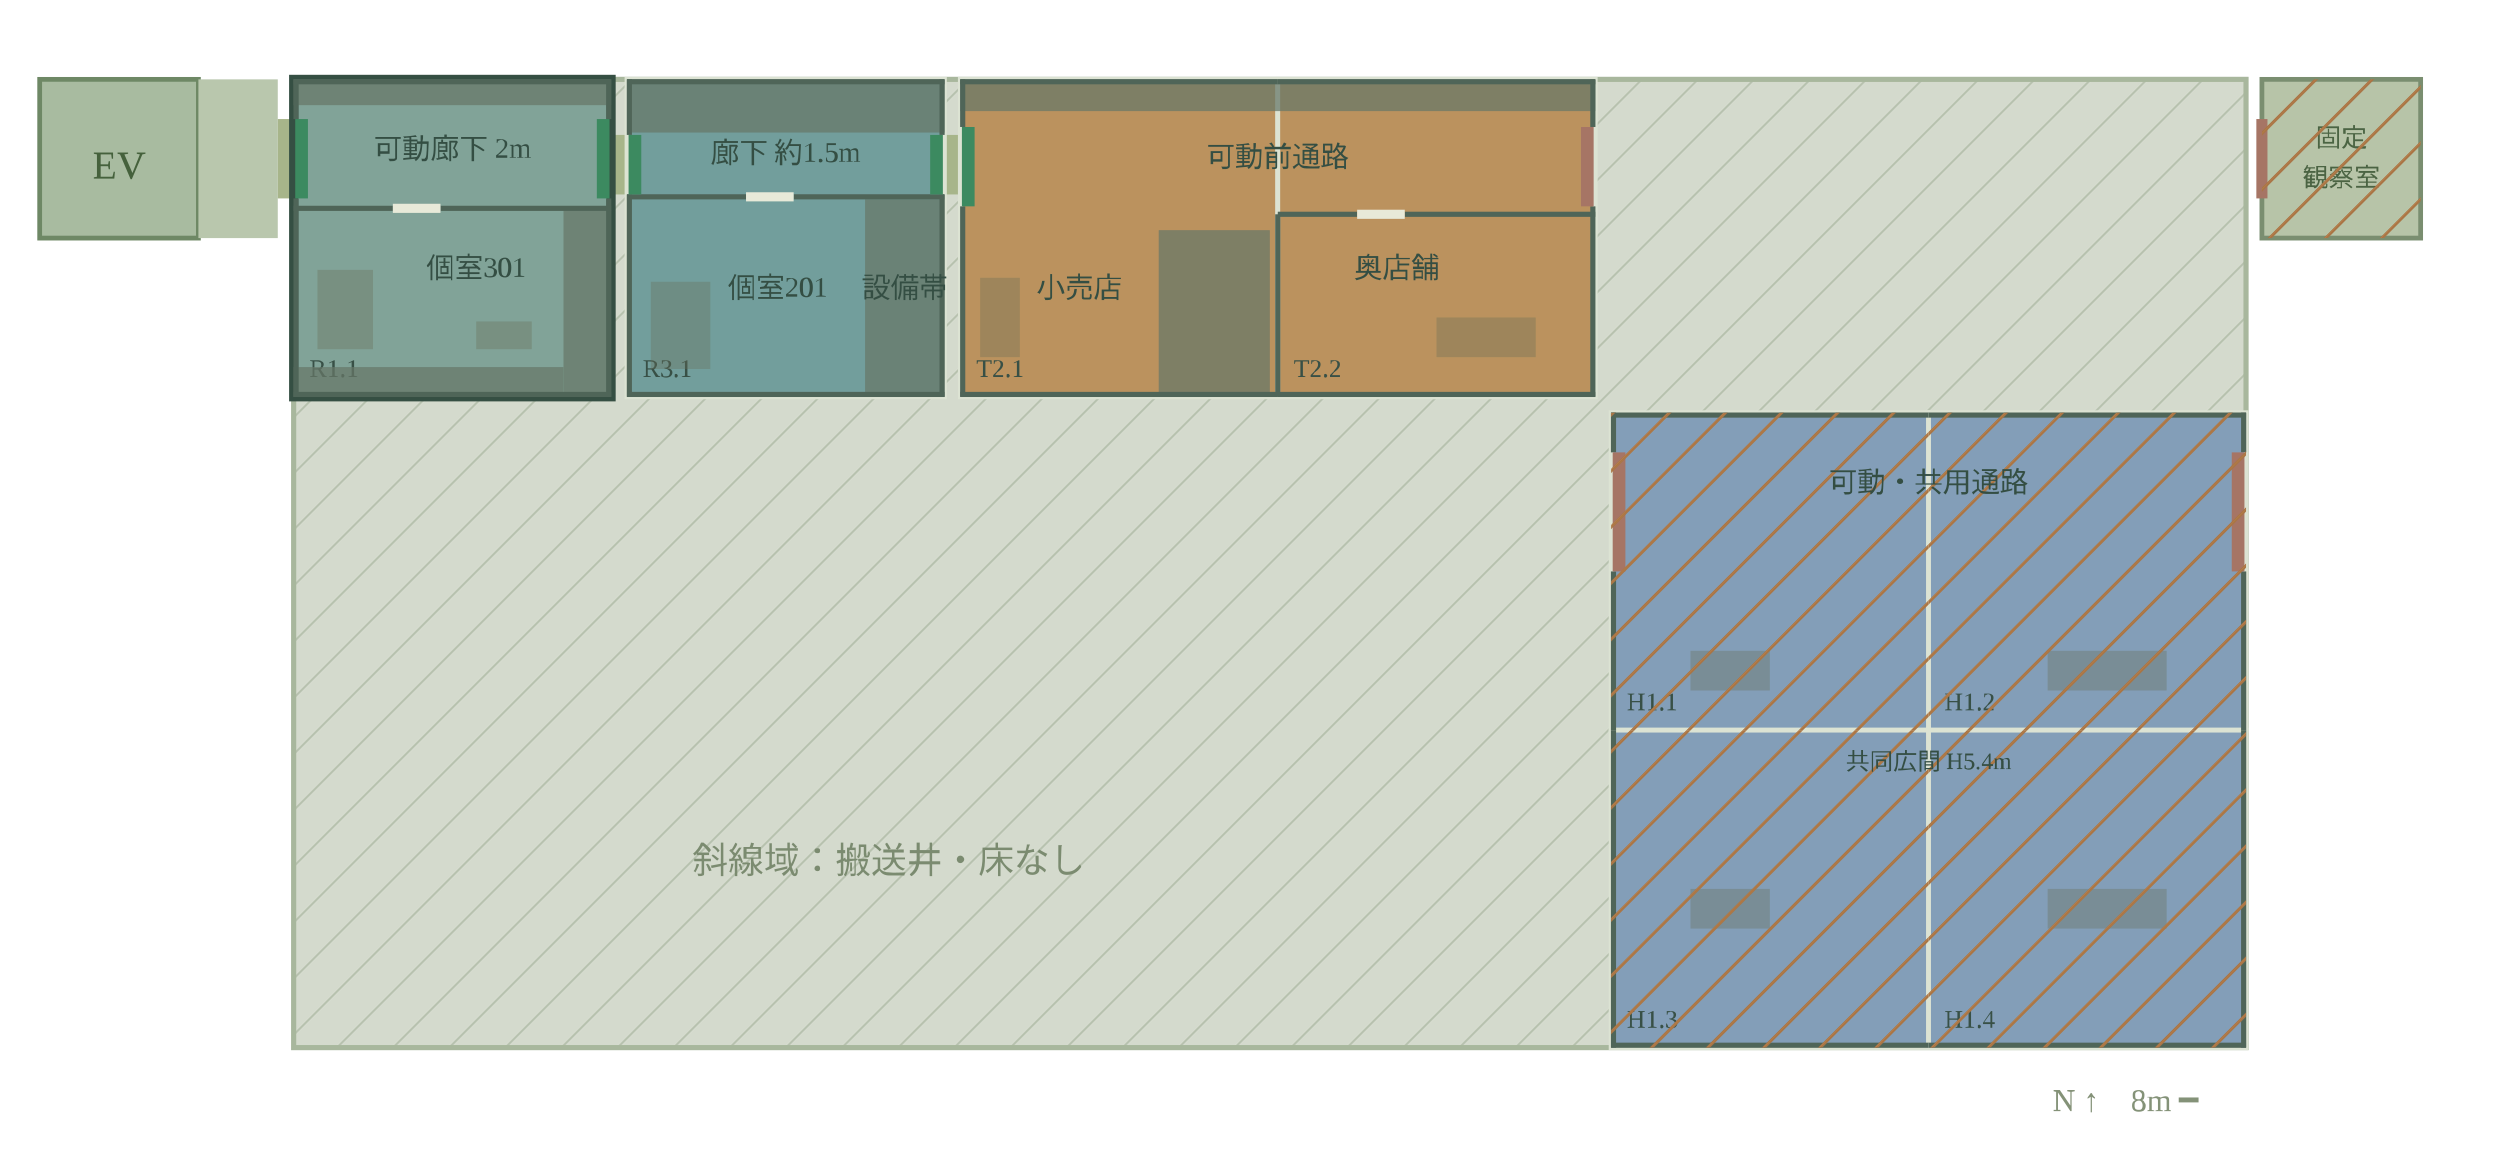
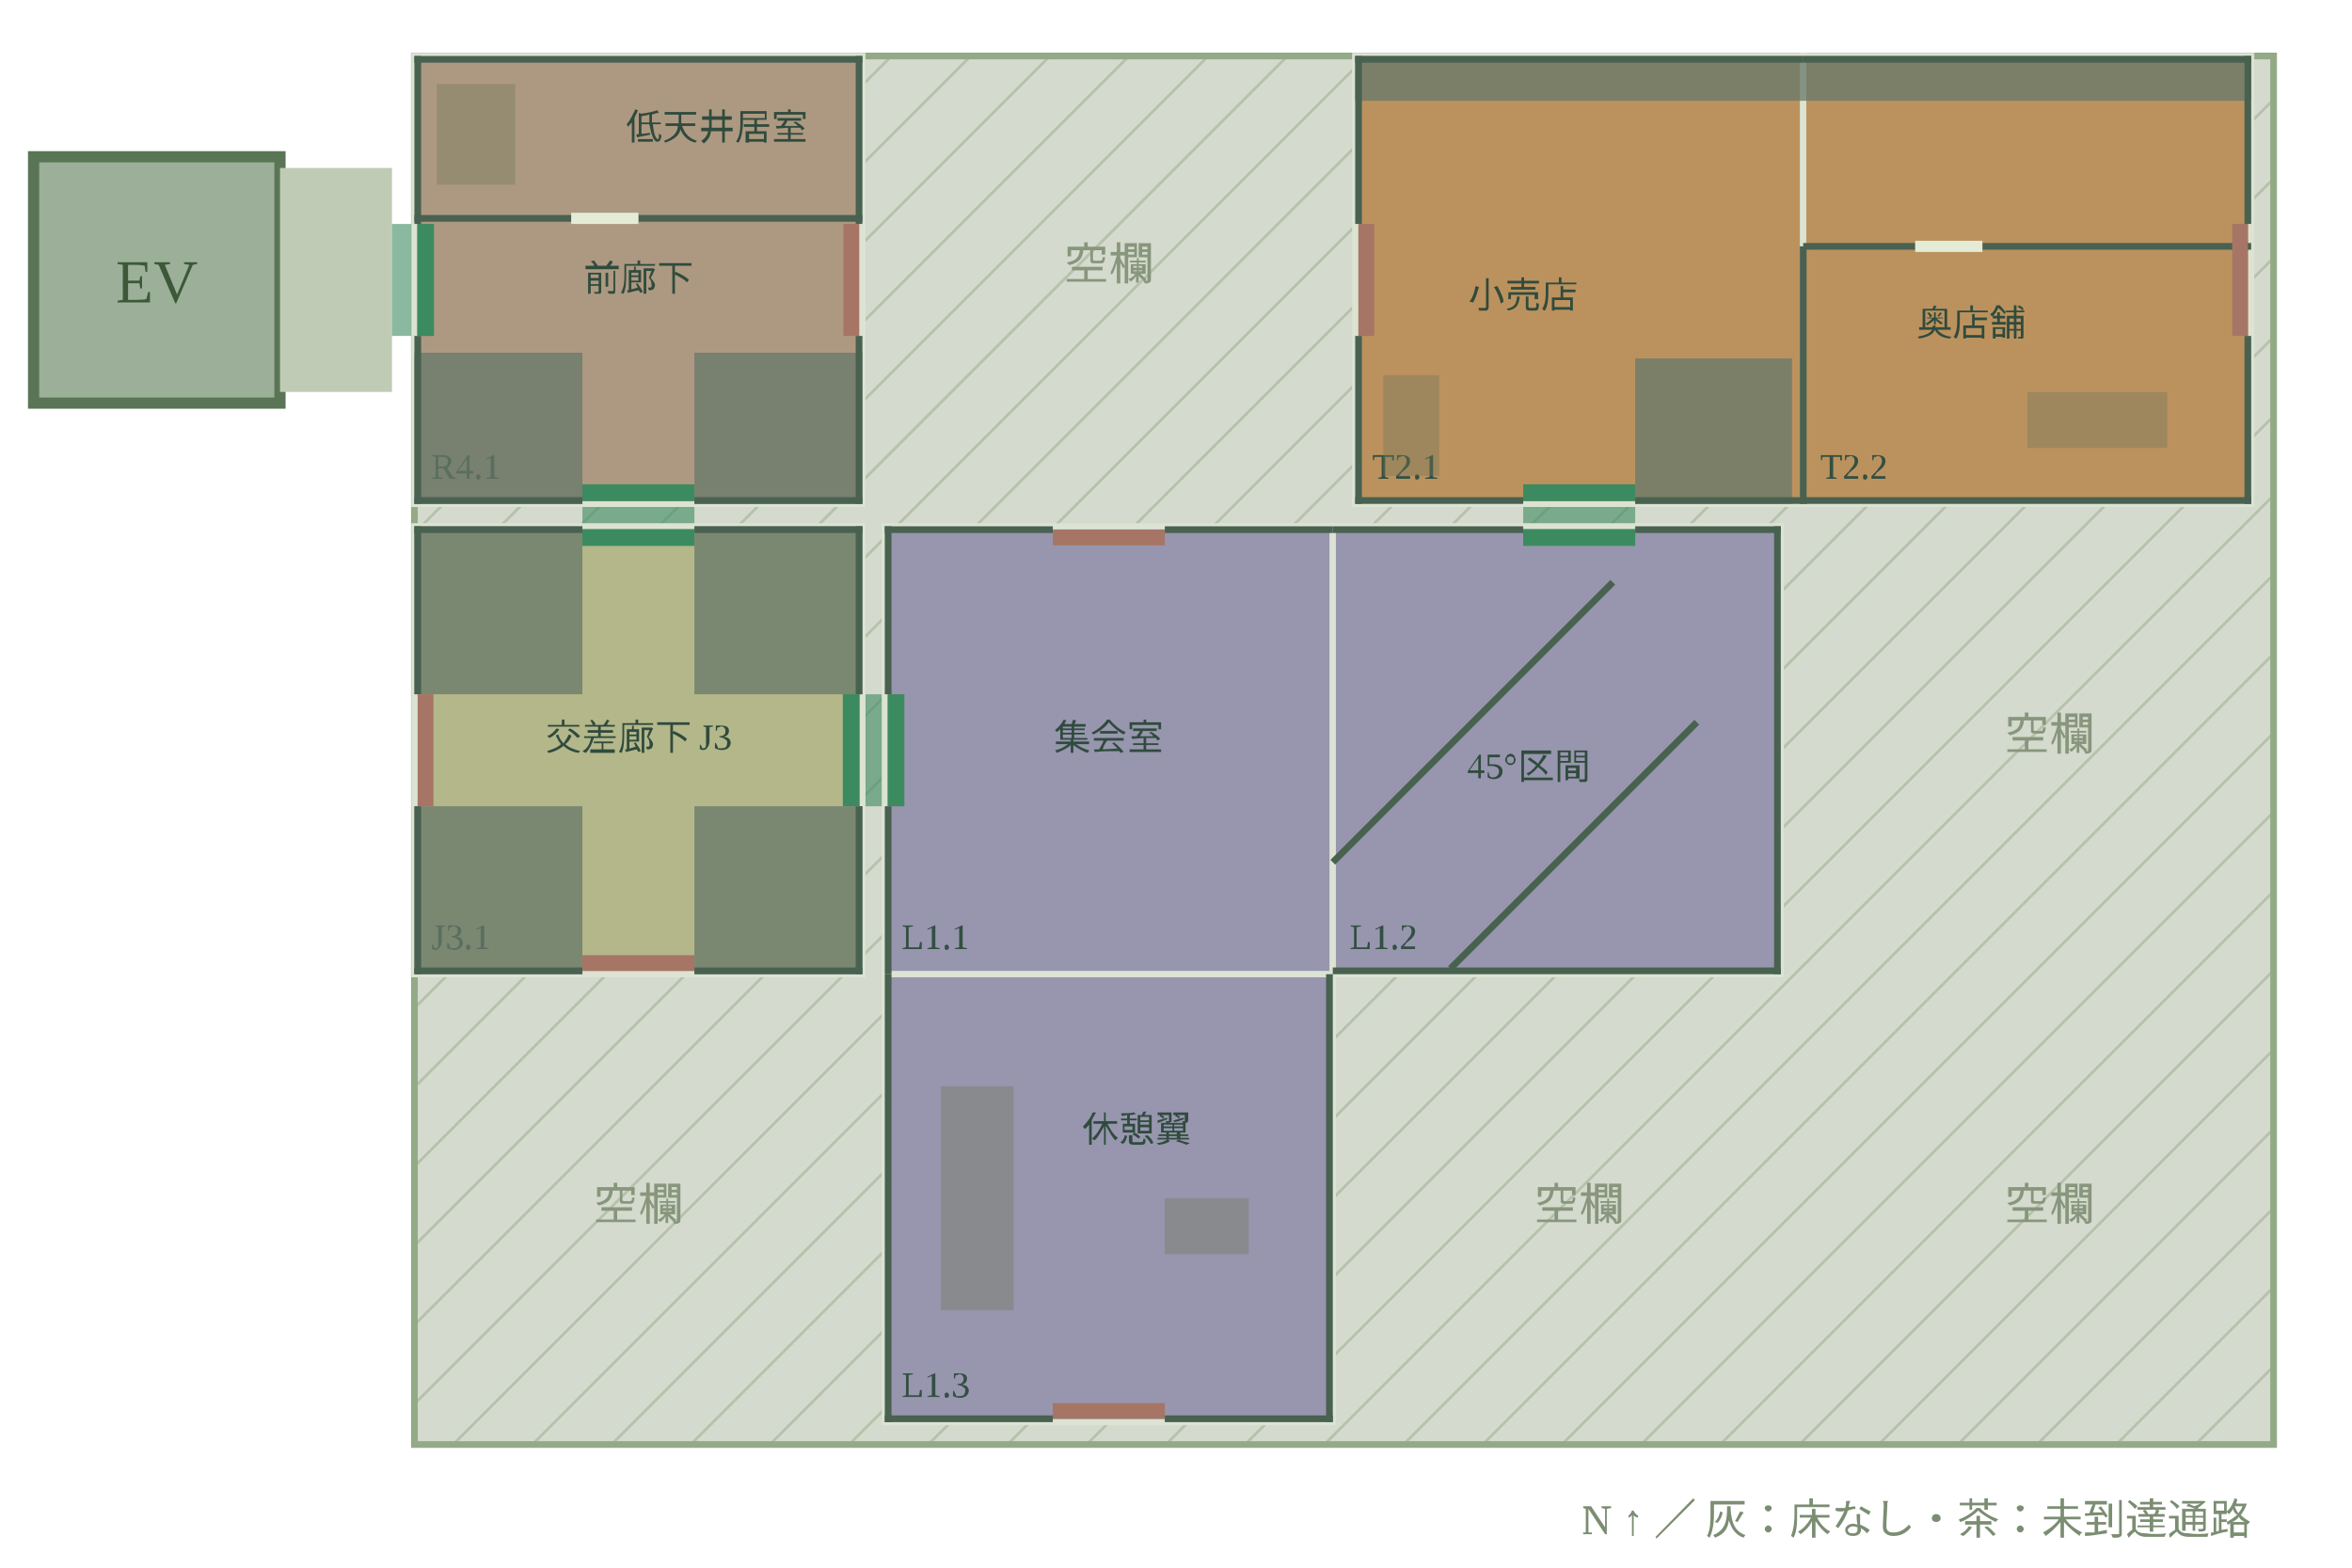
- <svg xmlns="http://www.w3.org/2000/svg" viewBox="-7.4 -2 63 29" role="img" aria-label="第二層 C 可動廊下平面図">
+ <svg xmlns="http://www.w3.org/2000/svg" viewBox="-7.4 -1 42 28" role="img" aria-label="第二層 C 4方向・内部通路平面図">
  <defs>
    <pattern id="well0" width="1" height="1" patternUnits="userSpaceOnUse" patternTransform="rotate(45)">
      <rect width="1" height="1" fill="#d4dacd" />
-       <line x1="0" y1="0" x2="0" y2="1" stroke="#b9c3b0" stroke-width=".1" />
+       <line x1="0" y1="0" x2="0" y2="1" stroke="#b7c3ac" stroke-width=".1" />
    </pattern>
-     <pattern id="isolate0" width="1" height="1" patternUnits="userSpaceOnUse" patternTransform="rotate(45)">
-       <line x1="0" y1="0" x2="0" y2="1" stroke="#a97545" stroke-width=".15" />
+     <pattern id="iso0" width=".8" height=".8" patternUnits="userSpaceOnUse" patternTransform="rotate(45)">
+       <line x1="0" y1="0" x2="0" y2=".8" stroke="#aa7043" stroke-width=".15" />
    </pattern>
  </defs>
-   <rect x="0" y="0" width="49.2" height="24.4" fill="url(#well0)" stroke="#a8b79d" stroke-width=".13" />
-   <rect x="-6.4" y="0" width="4" height="4" fill="#a8bba0" stroke="#6e8865" stroke-width=".12" />
-   <text x="-4.4" y="2.5" text-anchor="middle" font-size="1" fill="#45613c">EV</text>
-   <rect x="-2.4" y="0" width="2" height="4" fill="#b9c7ad" />
-   <rect x="49.6" y="0" width="4" height="4" fill="#b7c4a8" stroke="#7a8e70" stroke-width=".12" />
-   <text x="51.6" y="1.7" text-anchor="middle" font-size=".65" fill="#4b6443">固定</text>
-   <text x="51.6" y="2.7" text-anchor="middle" font-size=".65" fill="#4b6443">観察室</text>
-   <line x1="49.6" y1="1" x2="49.6" y2="3" stroke="#a67565" stroke-width="0.28" />
-   <rect x="49.6" y="0" width="4" height="4" fill="url(#isolate0)" />
-   <rect x="8" y="1.4" width="0.4" height="1.5" fill="#a7b58a" />
-   <rect x="-0.4" y="1" width="0.4" height="2" fill="#a7b58a" />
-   <rect x="16.4" y="1.4" width="0.4" height="1.5" fill="#a7b58a" />
-   <g data-id="R1" transform="translate(0 0)">
-     <rect x="0" y="0" width="8" height="8" fill="#81a398" stroke="#354f43" stroke-width="0.23" />
-     <text x="0.4" y="7.5" font-size=".65" fill="#385046">R1.1</text>
-     <rect x="0" y="0" width="8" height="0.65" fill="#667768" opacity=".72" />
-     <rect x="6.8" y="3.3" width="1.2" height="4.7" fill="#667768" opacity=".72" />
-     <rect x="0" y="7.25" width="6.8" height="0.75" fill="#667768" opacity=".72" />
-     <rect x="0.6" y="4.8" width="1.4" height="2" fill="#666e55" opacity=".35" />
-     <rect x="4.6" y="6.1" width="1.4" height="0.7" fill="#666e55" opacity=".35" />
-     <line x1="0" y1="0.06" x2="8" y2="0.06" stroke="#4f6558" stroke-width="0.13" />
-     <line x1="0" y1="7.94" x2="8" y2="7.94" stroke="#4f6558" stroke-width="0.13" />
-     <line x1="0.06" y1="0" x2="0.06" y2="1" stroke="#4f6558" stroke-width="0.13" />
-     <line x1="0.06" y1="3" x2="0.06" y2="8" stroke="#4f6558" stroke-width="0.13" />
-     <line x1="7.94" y1="0" x2="7.94" y2="1" stroke="#4f6558" stroke-width="0.13" />
-     <line x1="7.94" y1="3" x2="7.94" y2="8" stroke="#4f6558" stroke-width="0.13" />
-     <line x1="0" y1="3.25" x2="2.5" y2="3.25" stroke="#4f6558" stroke-width="0.13" />
-     <line x1="3.7" y1="3.25" x2="8" y2="3.25" stroke="#4f6558" stroke-width="0.13" />
-     <line x1="2.5" y1="3.25" x2="3.7" y2="3.25" stroke="#e8ead9" stroke-width="0.23" />
-     <line x1="0.2" y1="1" x2="0.2" y2="3" stroke="#3c8a60" stroke-width="0.32" />
-     <line x1="7.8" y1="1" x2="7.8" y2="3" stroke="#3c8a60" stroke-width="0.32" />
-     <text x="4.6" y="5" text-anchor="middle" font-size="0.72" fill="#344e43">個室301</text>
-     <text x="4" y="2" text-anchor="middle" font-size="0.72" fill="#344e43">可動廊下 2m</text>
-   </g>
-   <g data-id="R3" transform="translate(8.4 0)">
-     <rect x="0" y="0" width="8" height="8" fill="#729e9c" stroke="#dce3d3" stroke-width="0.12" />
-     <text x="0.4" y="7.5" font-size=".65" fill="#385046">R3.1</text>
-     <rect x="0" y="0" width="8" height="1.34" fill="#667768" opacity=".72" />
-     <rect x="6" y="3.02" width="2" height="4.98" fill="#667768" opacity=".72" />
-     <rect x="0.6" y="5.1" width="1.5" height="2.2" fill="#666e55" opacity=".35" />
-     <line x1="0" y1="0.06" x2="8" y2="0.06" stroke="#4f6558" stroke-width="0.13" />
-     <line x1="0" y1="7.94" x2="8" y2="7.94" stroke="#4f6558" stroke-width="0.13" />
-     <line x1="0.06" y1="0" x2="0.06" y2="1.4" stroke="#4f6558" stroke-width="0.13" />
-     <line x1="0.06" y1="2.9" x2="0.06" y2="8" stroke="#4f6558" stroke-width="0.13" />
-     <line x1="7.94" y1="0" x2="7.94" y2="1.4" stroke="#4f6558" stroke-width="0.13" />
-     <line x1="7.94" y1="2.9" x2="7.94" y2="8" stroke="#4f6558" stroke-width="0.13" />
-     <line x1="0" y1="2.96" x2="3" y2="2.96" stroke="#4f6558" stroke-width="0.13" />
-     <line x1="4.2" y1="2.96" x2="8" y2="2.96" stroke="#4f6558" stroke-width="0.13" />
-     <line x1="3" y1="2.96" x2="4.2" y2="2.96" stroke="#e8ead9" stroke-width="0.23" />
-     <line x1="0.2" y1="1.4" x2="0.2" y2="2.9" stroke="#3c8a60" stroke-width="0.32" />
-     <line x1="7.8" y1="1.4" x2="7.8" y2="2.9" stroke="#3c8a60" stroke-width="0.32" />
-     <text x="3.8" y="5.5" text-anchor="middle" font-size="0.72" fill="#344e43">個室201</text>
-     <text x="4" y="2.1" text-anchor="middle" font-size="0.72" fill="#344e43">廊下 約1.5m</text>
-     <text x="7" y="5.5" text-anchor="middle" font-size="0.72" fill="#344e43">設備帯</text>
+   <rect x="0" y="0" width="33.2" height="24.8" fill="url(#well0)" stroke="#93aa86" stroke-width=".12" />
+   <rect x="-6.8" y="1.8" width="4.4" height="4.4" fill="#9caf99" stroke="#597555" stroke-width=".2" />
+   <text x="-4.6" y="4.4" text-anchor="middle" font-size="1.1" fill="#3c5839">EV</text>
+   <rect x="-2.4" y="2" width="2" height="4" fill="#c0cbb5" />
+   <rect x="3" y="8" width="2" height="0.4" fill="#3c8a60" fill-opacity=".6" />
+   <rect x="19.8" y="8" width="2" height="0.4" fill="#3c8a60" fill-opacity=".6" />
+   <rect x="8" y="11.4" width="0.4" height="2" fill="#3c8a60" fill-opacity=".6" />
+   <rect x="-0.4" y="3" width="0.4" height="2" fill="#3c8a60" fill-opacity=".6" />
+   <g data-id="R4" transform="translate(0 0)">
+     <rect x="0" y="0" width="8" height="8" fill="#ad9981" stroke="#dce3d3" stroke-width="0.11" />
+     <text x="0.3" y="7.55" font-size=".65" fill="#334f42">R4.1</text>
+     <rect x="0" y="5.3" width="3" height="2.7" fill="#67786a" opacity=".75" />
+     <rect x="5" y="5.3" width="3" height="2.7" fill="#67786a" opacity=".75" />
+     <rect x="0.4" y="0.5" width="1.4" height="1.8" fill="#6f755a" opacity=".38" />
+     <line x1="0" y1="0.06" x2="8" y2="0.06" stroke="#496150" stroke-width="0.12" />
+     <line x1="0" y1="7.94" x2="3" y2="7.94" stroke="#496150" stroke-width="0.12" />
+     <line x1="5" y1="7.94" x2="8" y2="7.94" stroke="#496150" stroke-width="0.12" />
+     <line x1="0.06" y1="0" x2="0.06" y2="3" stroke="#496150" stroke-width="0.12" />
+     <line x1="0.06" y1="5" x2="0.06" y2="8" stroke="#496150" stroke-width="0.12" />
+     <line x1="7.94" y1="0" x2="7.94" y2="3" stroke="#496150" stroke-width="0.12" />
+     <line x1="7.94" y1="5" x2="7.94" y2="8" stroke="#496150" stroke-width="0.12" />
+     <line x1="0" y1="2.9" x2="2.8" y2="2.9" stroke="#496150" stroke-width="0.12" />
+     <line x1="4" y1="2.9" x2="8" y2="2.9" stroke="#496150" stroke-width="0.12" />
+     <line x1="2.8" y1="2.9" x2="4" y2="2.9" stroke="#e4ebd7" stroke-width="0.2" />
+     <line x1="0.2" y1="3" x2="0.2" y2="5" stroke="#a67565" stroke-width="0.28" />
+     <line x1="0.2" y1="3" x2="0.2" y2="5" stroke="#3c8a60" stroke-width="0.3" />
+     <line x1="7.8" y1="3" x2="7.8" y2="5" stroke="#a67565" stroke-width="0.28" />
+     <line x1="3" y1="7.8" x2="5" y2="7.8" stroke="#a67565" stroke-width="0.28" />
+     <line x1="3" y1="7.8" x2="5" y2="7.8" stroke="#3c8a60" stroke-width="0.3" />
+     <text x="5.4" y="1.5" text-anchor="middle" font-size="0.65" fill="#304b3d">低天井居室</text>
+     <text x="4" y="4.2" text-anchor="middle" font-size="0.65" fill="#304b3d">前廊下</text>
  </g>
  <g data-id="T2" transform="translate(16.8 0)">
-     <rect x="0" y="0" width="8" height="8" fill="#bb925e" stroke="#dce3d3" stroke-width="0.12" />
-     <text x="0.4" y="7.5" font-size=".65" fill="#385046">T2.1</text>
-     <rect x="8" y="0" width="8" height="8" fill="#bb925e" stroke="#dce3d3" stroke-width="0.12" />
-     <text x="8.4" y="7.5" font-size=".65" fill="#385046">T2.2</text>
-     <rect x="0" y="0" width="16" height="0.8" fill="#667768" opacity=".72" />
-     <rect x="5" y="3.8" width="2.8" height="4.2" fill="#667768" opacity=".72" />
-     <rect x="0.5" y="5" width="1" height="2" fill="#666e55" opacity=".35" />
-     <rect x="12" y="6" width="2.5" height="1" fill="#666e55" opacity=".35" />
-     <line x1="0" y1="0.06" x2="8" y2="0.06" stroke="#4f6558" stroke-width="0.13" />
-     <line x1="0" y1="7.94" x2="8" y2="7.94" stroke="#4f6558" stroke-width="0.13" />
-     <line x1="0.06" y1="0" x2="0.06" y2="1.2" stroke="#4f6558" stroke-width="0.13" />
-     <line x1="0.06" y1="3.2" x2="0.06" y2="8" stroke="#4f6558" stroke-width="0.13" />
-     <line x1="8" y1="0.06" x2="16" y2="0.06" stroke="#4f6558" stroke-width="0.13" />
-     <line x1="8" y1="7.94" x2="16" y2="7.94" stroke="#4f6558" stroke-width="0.13" />
-     <line x1="15.94" y1="0" x2="15.94" y2="1.2" stroke="#4f6558" stroke-width="0.13" />
-     <line x1="15.94" y1="3.2" x2="15.94" y2="8" stroke="#4f6558" stroke-width="0.13" />
-     <line x1="8" y1="3.4" x2="10" y2="3.4" stroke="#4f6558" stroke-width="0.13" />
-     <line x1="11.2" y1="3.4" x2="16" y2="3.4" stroke="#4f6558" stroke-width="0.13" />
-     <line x1="8" y1="3.4" x2="8" y2="8" stroke="#4f6558" stroke-width="0.13" />
-     <line x1="10" y1="3.4" x2="11.2" y2="3.4" stroke="#e8ead9" stroke-width="0.23" />
-     <line x1="0.2" y1="1.2" x2="0.2" y2="3.2" stroke="#3c8a60" stroke-width="0.32" />
-     <line x1="15.8" y1="1.2" x2="15.8" y2="3.2" stroke="#a67565" stroke-width="0.32" />
-     <text x="3" y="5.5" text-anchor="middle" font-size="0.72" fill="#344e43">小売店</text>
-     <text x="11" y="5" text-anchor="middle" font-size="0.72" fill="#344e43">奥店舗</text>
-     <text x="8" y="2.2" text-anchor="middle" font-size="0.72" fill="#344e43">可動前通路</text>
+     <rect x="0" y="0" width="8" height="8" fill="#bb925e" stroke="#dce3d3" stroke-width="0.11" />
+     <text x="0.3" y="7.55" font-size=".65" fill="#334f42">T2.1</text>
+     <rect x="8" y="0" width="8" height="8" fill="#bb925e" stroke="#dce3d3" stroke-width="0.11" />
+     <text x="8.3" y="7.55" font-size=".65" fill="#334f42">T2.2</text>
+     <rect x="0" y="0" width="16" height="0.8" fill="#67786a" opacity=".75" />
+     <rect x="5" y="5.4" width="2.8" height="2.6" fill="#67786a" opacity=".75" />
+     <rect x="0.5" y="5.7" width="1" height="1.8" fill="#6f755a" opacity=".38" />
+     <rect x="12" y="6" width="2.5" height="1" fill="#6f755a" opacity=".38" />
+     <line x1="0" y1="0.06" x2="8" y2="0.06" stroke="#496150" stroke-width="0.12" />
+     <line x1="0" y1="7.94" x2="3" y2="7.94" stroke="#496150" stroke-width="0.12" />
+     <line x1="5" y1="7.94" x2="8" y2="7.94" stroke="#496150" stroke-width="0.12" />
+     <line x1="0.06" y1="0" x2="0.06" y2="3" stroke="#496150" stroke-width="0.12" />
+     <line x1="0.06" y1="5" x2="0.06" y2="8" stroke="#496150" stroke-width="0.12" />
+     <line x1="8" y1="0.06" x2="16" y2="0.06" stroke="#496150" stroke-width="0.12" />
+     <line x1="8" y1="7.94" x2="16" y2="7.94" stroke="#496150" stroke-width="0.12" />
+     <line x1="15.94" y1="0" x2="15.94" y2="3" stroke="#496150" stroke-width="0.12" />
+     <line x1="15.94" y1="5" x2="15.94" y2="8" stroke="#496150" stroke-width="0.12" />
+     <line x1="8" y1="3.4" x2="10" y2="3.4" stroke="#496150" stroke-width="0.12" />
+     <line x1="11.2" y1="3.4" x2="16" y2="3.4" stroke="#496150" stroke-width="0.12" />
+     <line x1="8" y1="3.4" x2="8" y2="8" stroke="#496150" stroke-width="0.12" />
+     <line x1="10" y1="3.4" x2="11.2" y2="3.4" stroke="#e4ebd7" stroke-width="0.2" />
+     <line x1="0.2" y1="3" x2="0.2" y2="5" stroke="#a67565" stroke-width="0.28" />
+     <line x1="15.8" y1="3" x2="15.8" y2="5" stroke="#a67565" stroke-width="0.28" />
+     <line x1="3" y1="7.8" x2="5" y2="7.8" stroke="#a67565" stroke-width="0.28" />
+     <line x1="3" y1="7.8" x2="5" y2="7.8" stroke="#3c8a60" stroke-width="0.3" />
+     <text x="3" y="4.5" text-anchor="middle" font-size="0.65" fill="#304b3d">小売店</text>
+     <text x="11" y="5" text-anchor="middle" font-size="0.65" fill="#304b3d">奥店舗</text>
  </g>
-   <g data-id="H1" transform="translate(33.2 8.4)">
-     <rect x="0" y="0" width="8" height="8" fill="#839eb8" stroke="#dce3d3" stroke-width="0.12" />
-     <text x="0.4" y="7.5" font-size=".65" fill="#385046">H1.1</text>
-     <rect x="8" y="0" width="8" height="8" fill="#839eb8" stroke="#dce3d3" stroke-width="0.12" />
-     <text x="8.4" y="7.5" font-size=".65" fill="#385046">H1.2</text>
-     <rect x="0" y="8" width="8" height="8" fill="#839eb8" stroke="#dce3d3" stroke-width="0.12" />
-     <text x="0.4" y="15.5" font-size=".65" fill="#385046">H1.3</text>
-     <rect x="8" y="8" width="8" height="8" fill="#839eb8" stroke="#dce3d3" stroke-width="0.12" />
-     <text x="8.4" y="15.5" font-size=".65" fill="#385046">H1.4</text>
-     <rect x="2" y="6" width="2" height="1" fill="#666e55" opacity=".35" />
-     <rect x="2" y="12" width="2" height="1" fill="#666e55" opacity=".35" />
-     <rect x="11" y="6" width="3" height="1" fill="#666e55" opacity=".35" />
-     <rect x="11" y="12" width="3" height="1" fill="#666e55" opacity=".35" />
-     <line x1="0" y1="0.06" x2="8" y2="0.06" stroke="#4f6558" stroke-width="0.13" />
-     <line x1="0.06" y1="0" x2="0.06" y2="1" stroke="#4f6558" stroke-width="0.13" />
-     <line x1="0.06" y1="4" x2="0.06" y2="8" stroke="#4f6558" stroke-width="0.13" />
-     <line x1="8" y1="0.06" x2="16" y2="0.06" stroke="#4f6558" stroke-width="0.13" />
-     <line x1="15.94" y1="0" x2="15.94" y2="1" stroke="#4f6558" stroke-width="0.13" />
-     <line x1="15.94" y1="4" x2="15.94" y2="8" stroke="#4f6558" stroke-width="0.13" />
-     <line x1="0" y1="15.94" x2="8" y2="15.94" stroke="#4f6558" stroke-width="0.13" />
-     <line x1="0.06" y1="8" x2="0.06" y2="16" stroke="#4f6558" stroke-width="0.13" />
-     <line x1="8" y1="15.94" x2="16" y2="15.94" stroke="#4f6558" stroke-width="0.13" />
-     <line x1="15.94" y1="8" x2="15.94" y2="16" stroke="#4f6558" stroke-width="0.13" />
-     <line x1="0.2" y1="1" x2="0.2" y2="4" stroke="#a67565" stroke-width="0.32" />
-     <line x1="15.8" y1="1" x2="15.8" y2="4" stroke="#a67565" stroke-width="0.32" />
-     <rect x="0" y="0" width="8" height="8" fill="url(#isolate0)" />
-     <rect x="8" y="0" width="8" height="8" fill="url(#isolate0)" />
-     <rect x="0" y="8" width="8" height="8" fill="url(#isolate0)" />
-     <rect x="8" y="8" width="8" height="8" fill="url(#isolate0)" />
-     <text x="8" y="2" text-anchor="middle" font-size="0.72" fill="#344e43">可動・共用通路</text>
-     <text x="8" y="9" text-anchor="middle" font-size="0.6" fill="#344e43">共同広間 H5.4m</text>
+   <g data-id="L1" transform="translate(8.4 8.4)">
+     <rect x="0" y="0" width="8" height="8" fill="#9796ae" stroke="#dce3d3" stroke-width="0.11" />
+     <text x="0.3" y="7.55" font-size=".65" fill="#334f42">L1.1</text>
+     <rect x="8" y="0" width="8" height="8" fill="#9796ae" stroke="#dce3d3" stroke-width="0.11" />
+     <text x="8.3" y="7.55" font-size=".65" fill="#334f42">L1.2</text>
+     <rect x="0" y="8" width="8" height="8" fill="#9796ae" stroke="#dce3d3" stroke-width="0.11" />
+     <text x="0.3" y="15.55" font-size=".65" fill="#334f42">L1.3</text>
+     <rect x="1" y="10" width="1.3" height="4" fill="#6f755a" opacity=".38" />
+     <rect x="5" y="12" width="1.5" height="1" fill="#6f755a" opacity=".38" />
+     <line x1="0" y1="0.06" x2="3" y2="0.06" stroke="#496150" stroke-width="0.12" />
+     <line x1="5" y1="0.06" x2="8" y2="0.06" stroke="#496150" stroke-width="0.12" />
+     <line x1="0.06" y1="0" x2="0.06" y2="3" stroke="#496150" stroke-width="0.12" />
+     <line x1="0.06" y1="5" x2="0.06" y2="8" stroke="#496150" stroke-width="0.12" />
+     <line x1="8" y1="0.06" x2="11.4" y2="0.06" stroke="#496150" stroke-width="0.12" />
+     <line x1="13.4" y1="0.06" x2="16" y2="0.06" stroke="#496150" stroke-width="0.12" />
+     <line x1="8" y1="7.94" x2="16" y2="7.94" stroke="#496150" stroke-width="0.12" />
+     <line x1="15.94" y1="0" x2="15.94" y2="8" stroke="#496150" stroke-width="0.12" />
+     <line x1="0" y1="15.94" x2="3" y2="15.94" stroke="#496150" stroke-width="0.12" />
+     <line x1="5" y1="15.94" x2="8" y2="15.94" stroke="#496150" stroke-width="0.12" />
+     <line x1="0.06" y1="8" x2="0.06" y2="16" stroke="#496150" stroke-width="0.12" />
+     <line x1="7.94" y1="8" x2="7.94" y2="16" stroke="#496150" stroke-width="0.12" />
+     <line x1="8" y1="6" x2="13" y2="1" stroke="#496150" stroke-width="0.12" />
+     <line x1="10.1" y1="7.9" x2="14.5" y2="3.5" stroke="#496150" stroke-width="0.12" />
+     <line x1="0.2" y1="3" x2="0.2" y2="5" stroke="#a67565" stroke-width="0.28" />
+     <line x1="0.2" y1="3" x2="0.2" y2="5" stroke="#3c8a60" stroke-width="0.3" />
+     <line x1="3" y1="0.2" x2="5" y2="0.2" stroke="#a67565" stroke-width="0.28" />
+     <line x1="11.4" y1="0.2" x2="13.4" y2="0.2" stroke="#a67565" stroke-width="0.28" />
+     <line x1="11.4" y1="0.2" x2="13.4" y2="0.2" stroke="#3c8a60" stroke-width="0.3" />
+     <line x1="3" y1="15.8" x2="5" y2="15.8" stroke="#a67565" stroke-width="0.28" />
+     <text x="4" y="4" text-anchor="middle" font-size="0.65" fill="#304b3d">集会室</text>
+     <text x="11.5" y="4.5" text-anchor="middle" font-size="0.65" fill="#304b3d">45°区間</text>
+     <text x="4.5" y="11" text-anchor="middle" font-size="0.65" fill="#304b3d">休憩翼</text>
  </g>
-   <text x="15" y="20" text-anchor="middle" font-size=".9" fill="#7b8b70">斜線域：搬送井・床なし</text>
-   <text x="48" y="26" text-anchor="end" font-size=".8" fill="#849278">N ↑　8m ━</text>
+   <g data-id="J3" transform="translate(0 8.4)">
+     <rect x="0" y="0" width="8" height="8" fill="#b3b78a" stroke="#dce3d3" stroke-width="0.11" />
+     <text x="0.3" y="7.55" font-size=".65" fill="#334f42">J3.1</text>
+     <rect x="0" y="0" width="3" height="3" fill="#67786a" opacity=".75" />
+     <rect x="5" y="0" width="3" height="3" fill="#67786a" opacity=".75" />
+     <rect x="0" y="5" width="3" height="3" fill="#67786a" opacity=".75" />
+     <rect x="5" y="5" width="3" height="3" fill="#67786a" opacity=".75" />
+     <line x1="0" y1="0.06" x2="3" y2="0.06" stroke="#496150" stroke-width="0.12" />
+     <line x1="5" y1="0.06" x2="8" y2="0.06" stroke="#496150" stroke-width="0.12" />
+     <line x1="0" y1="7.94" x2="3" y2="7.94" stroke="#496150" stroke-width="0.12" />
+     <line x1="5" y1="7.94" x2="8" y2="7.94" stroke="#496150" stroke-width="0.12" />
+     <line x1="0.06" y1="0" x2="0.06" y2="3" stroke="#496150" stroke-width="0.12" />
+     <line x1="0.06" y1="5" x2="0.06" y2="8" stroke="#496150" stroke-width="0.12" />
+     <line x1="7.94" y1="0" x2="7.94" y2="3" stroke="#496150" stroke-width="0.12" />
+     <line x1="7.94" y1="5" x2="7.94" y2="8" stroke="#496150" stroke-width="0.12" />
+     <line x1="3" y1="0.2" x2="5" y2="0.2" stroke="#a67565" stroke-width="0.28" />
+     <line x1="3" y1="0.2" x2="5" y2="0.2" stroke="#3c8a60" stroke-width="0.3" />
+     <line x1="3" y1="7.8" x2="5" y2="7.8" stroke="#a67565" stroke-width="0.28" />
+     <line x1="0.2" y1="3" x2="0.2" y2="5" stroke="#a67565" stroke-width="0.28" />
+     <line x1="7.8" y1="3" x2="7.8" y2="5" stroke="#a67565" stroke-width="0.28" />
+     <line x1="7.8" y1="3" x2="7.8" y2="5" stroke="#3c8a60" stroke-width="0.3" />
+     <text x="4" y="4" text-anchor="middle" font-size="0.65" fill="#304b3d">交差廊下 J3</text>
+   </g>
+   <text x="12.4" y="4" text-anchor="middle" font-size=".8" fill="#87967c">空欄</text>
+   <text x="29.2" y="12.4" text-anchor="middle" font-size=".8" fill="#87967c">空欄</text>
+   <text x="4" y="20.8" text-anchor="middle" font-size=".8" fill="#87967c">空欄</text>
+   <text x="20.8" y="20.8" text-anchor="middle" font-size=".8" fill="#87967c">空欄</text>
+   <text x="29.2" y="20.8" text-anchor="middle" font-size=".8" fill="#87967c">空欄</text>
+   <text x="32.8" y="26.4" text-anchor="end" font-size=".75" fill="#7b8d72">N ↑ ／ 灰：床なし・茶：未到達通路</text>
</svg>
